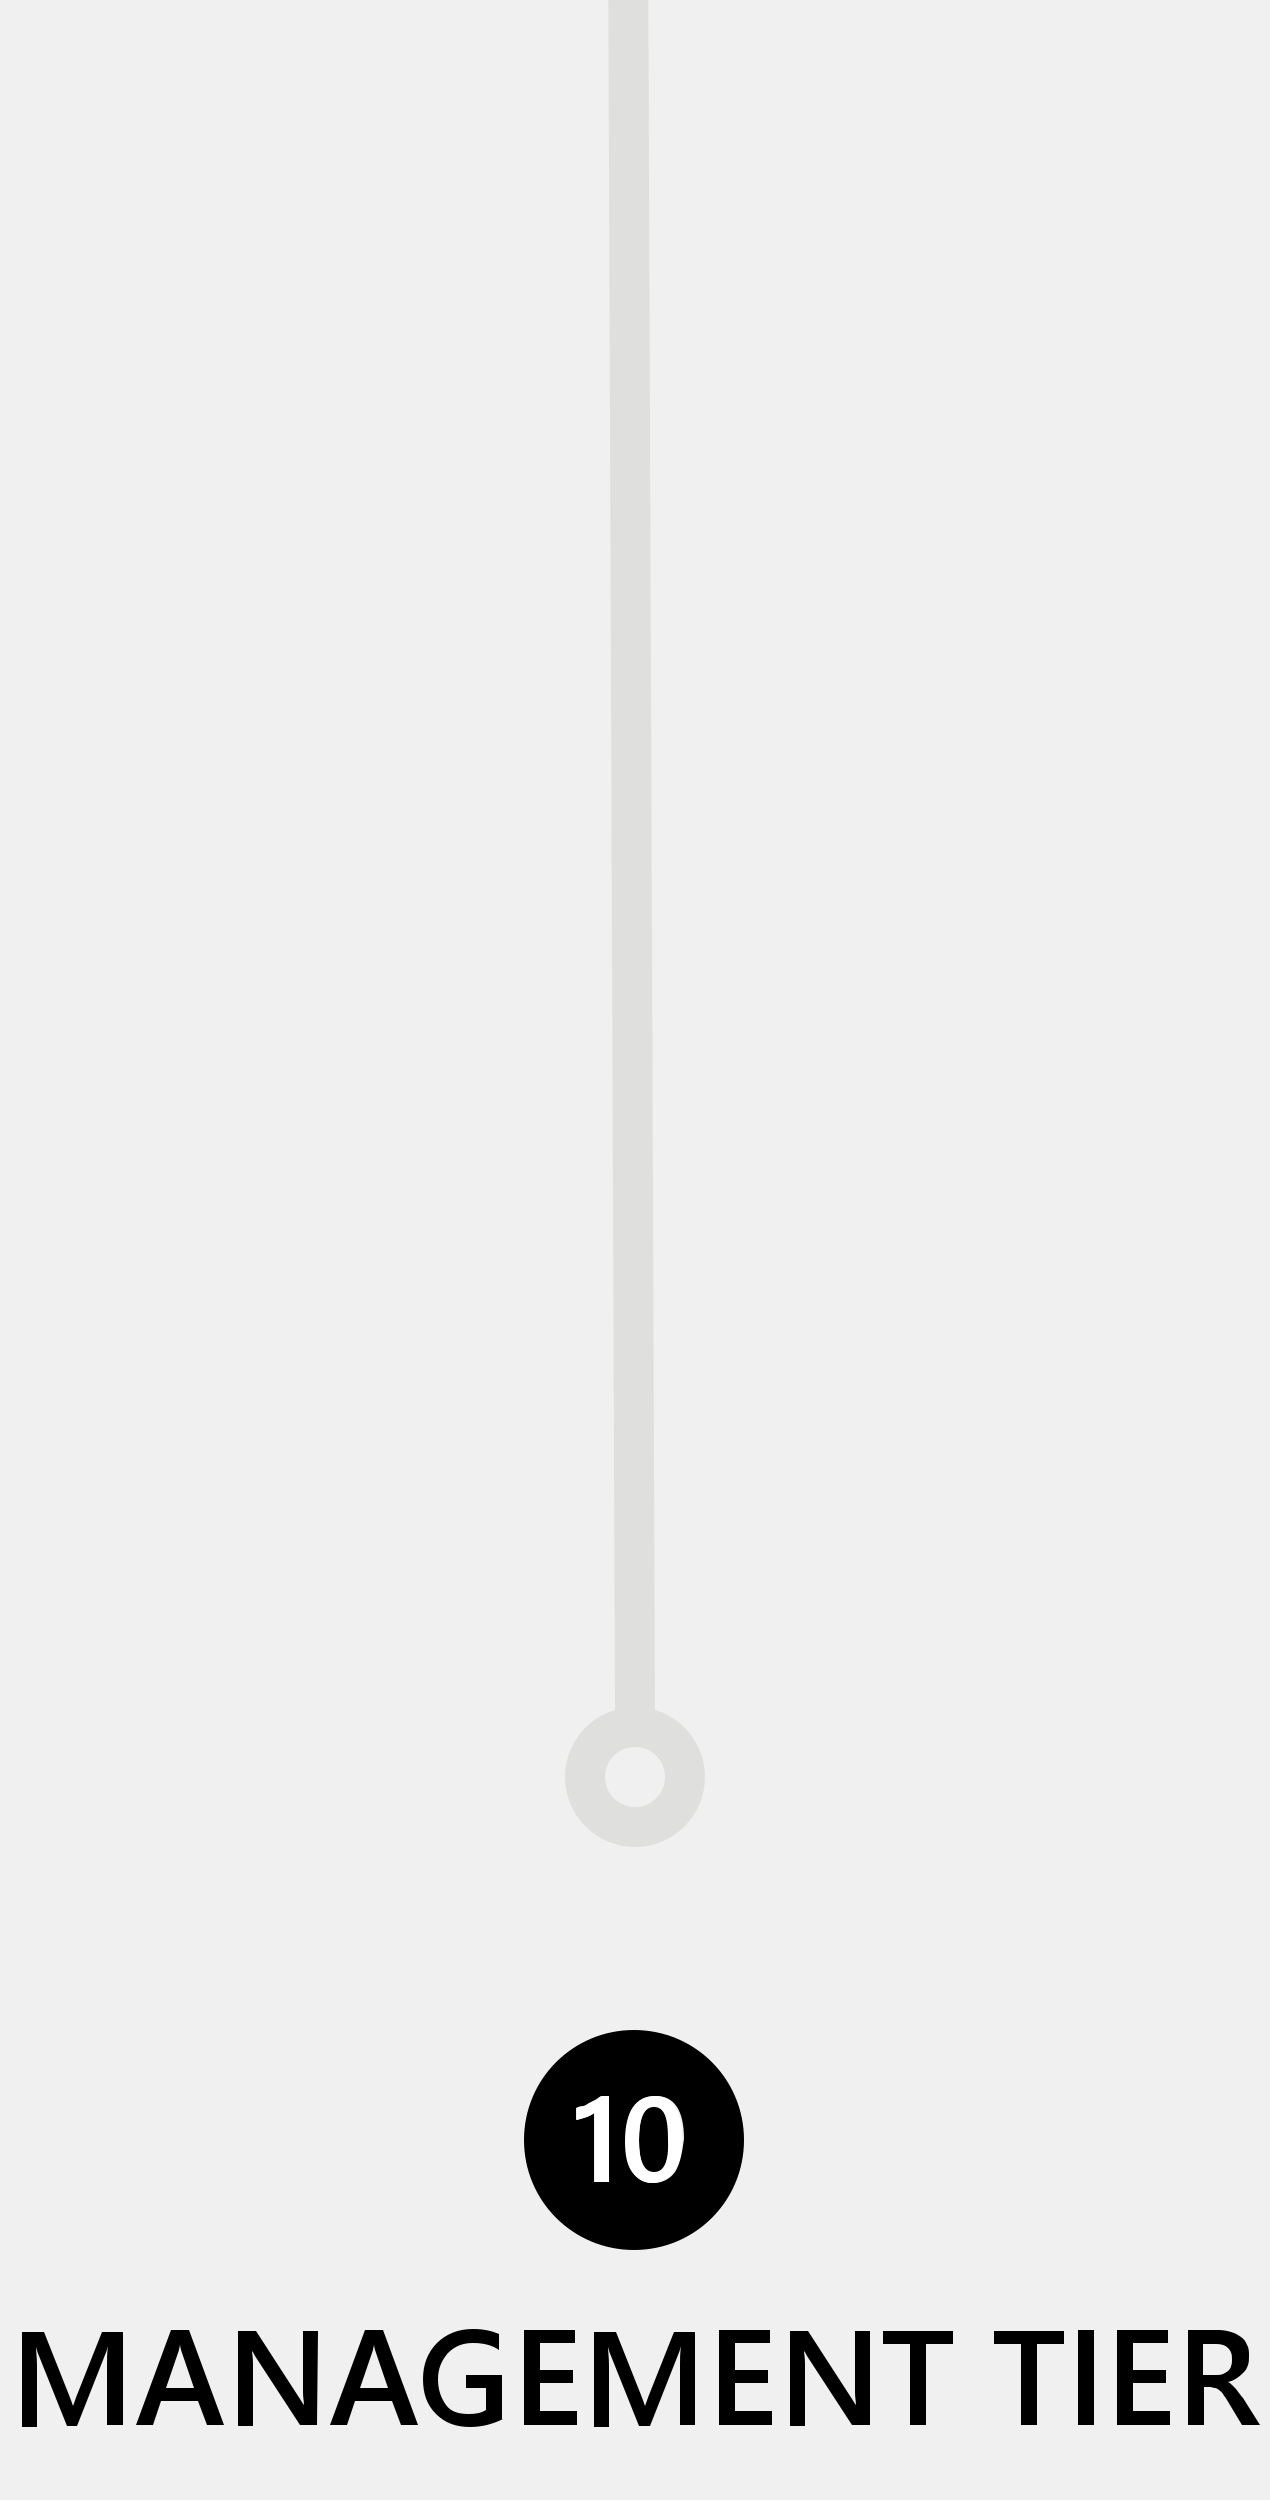
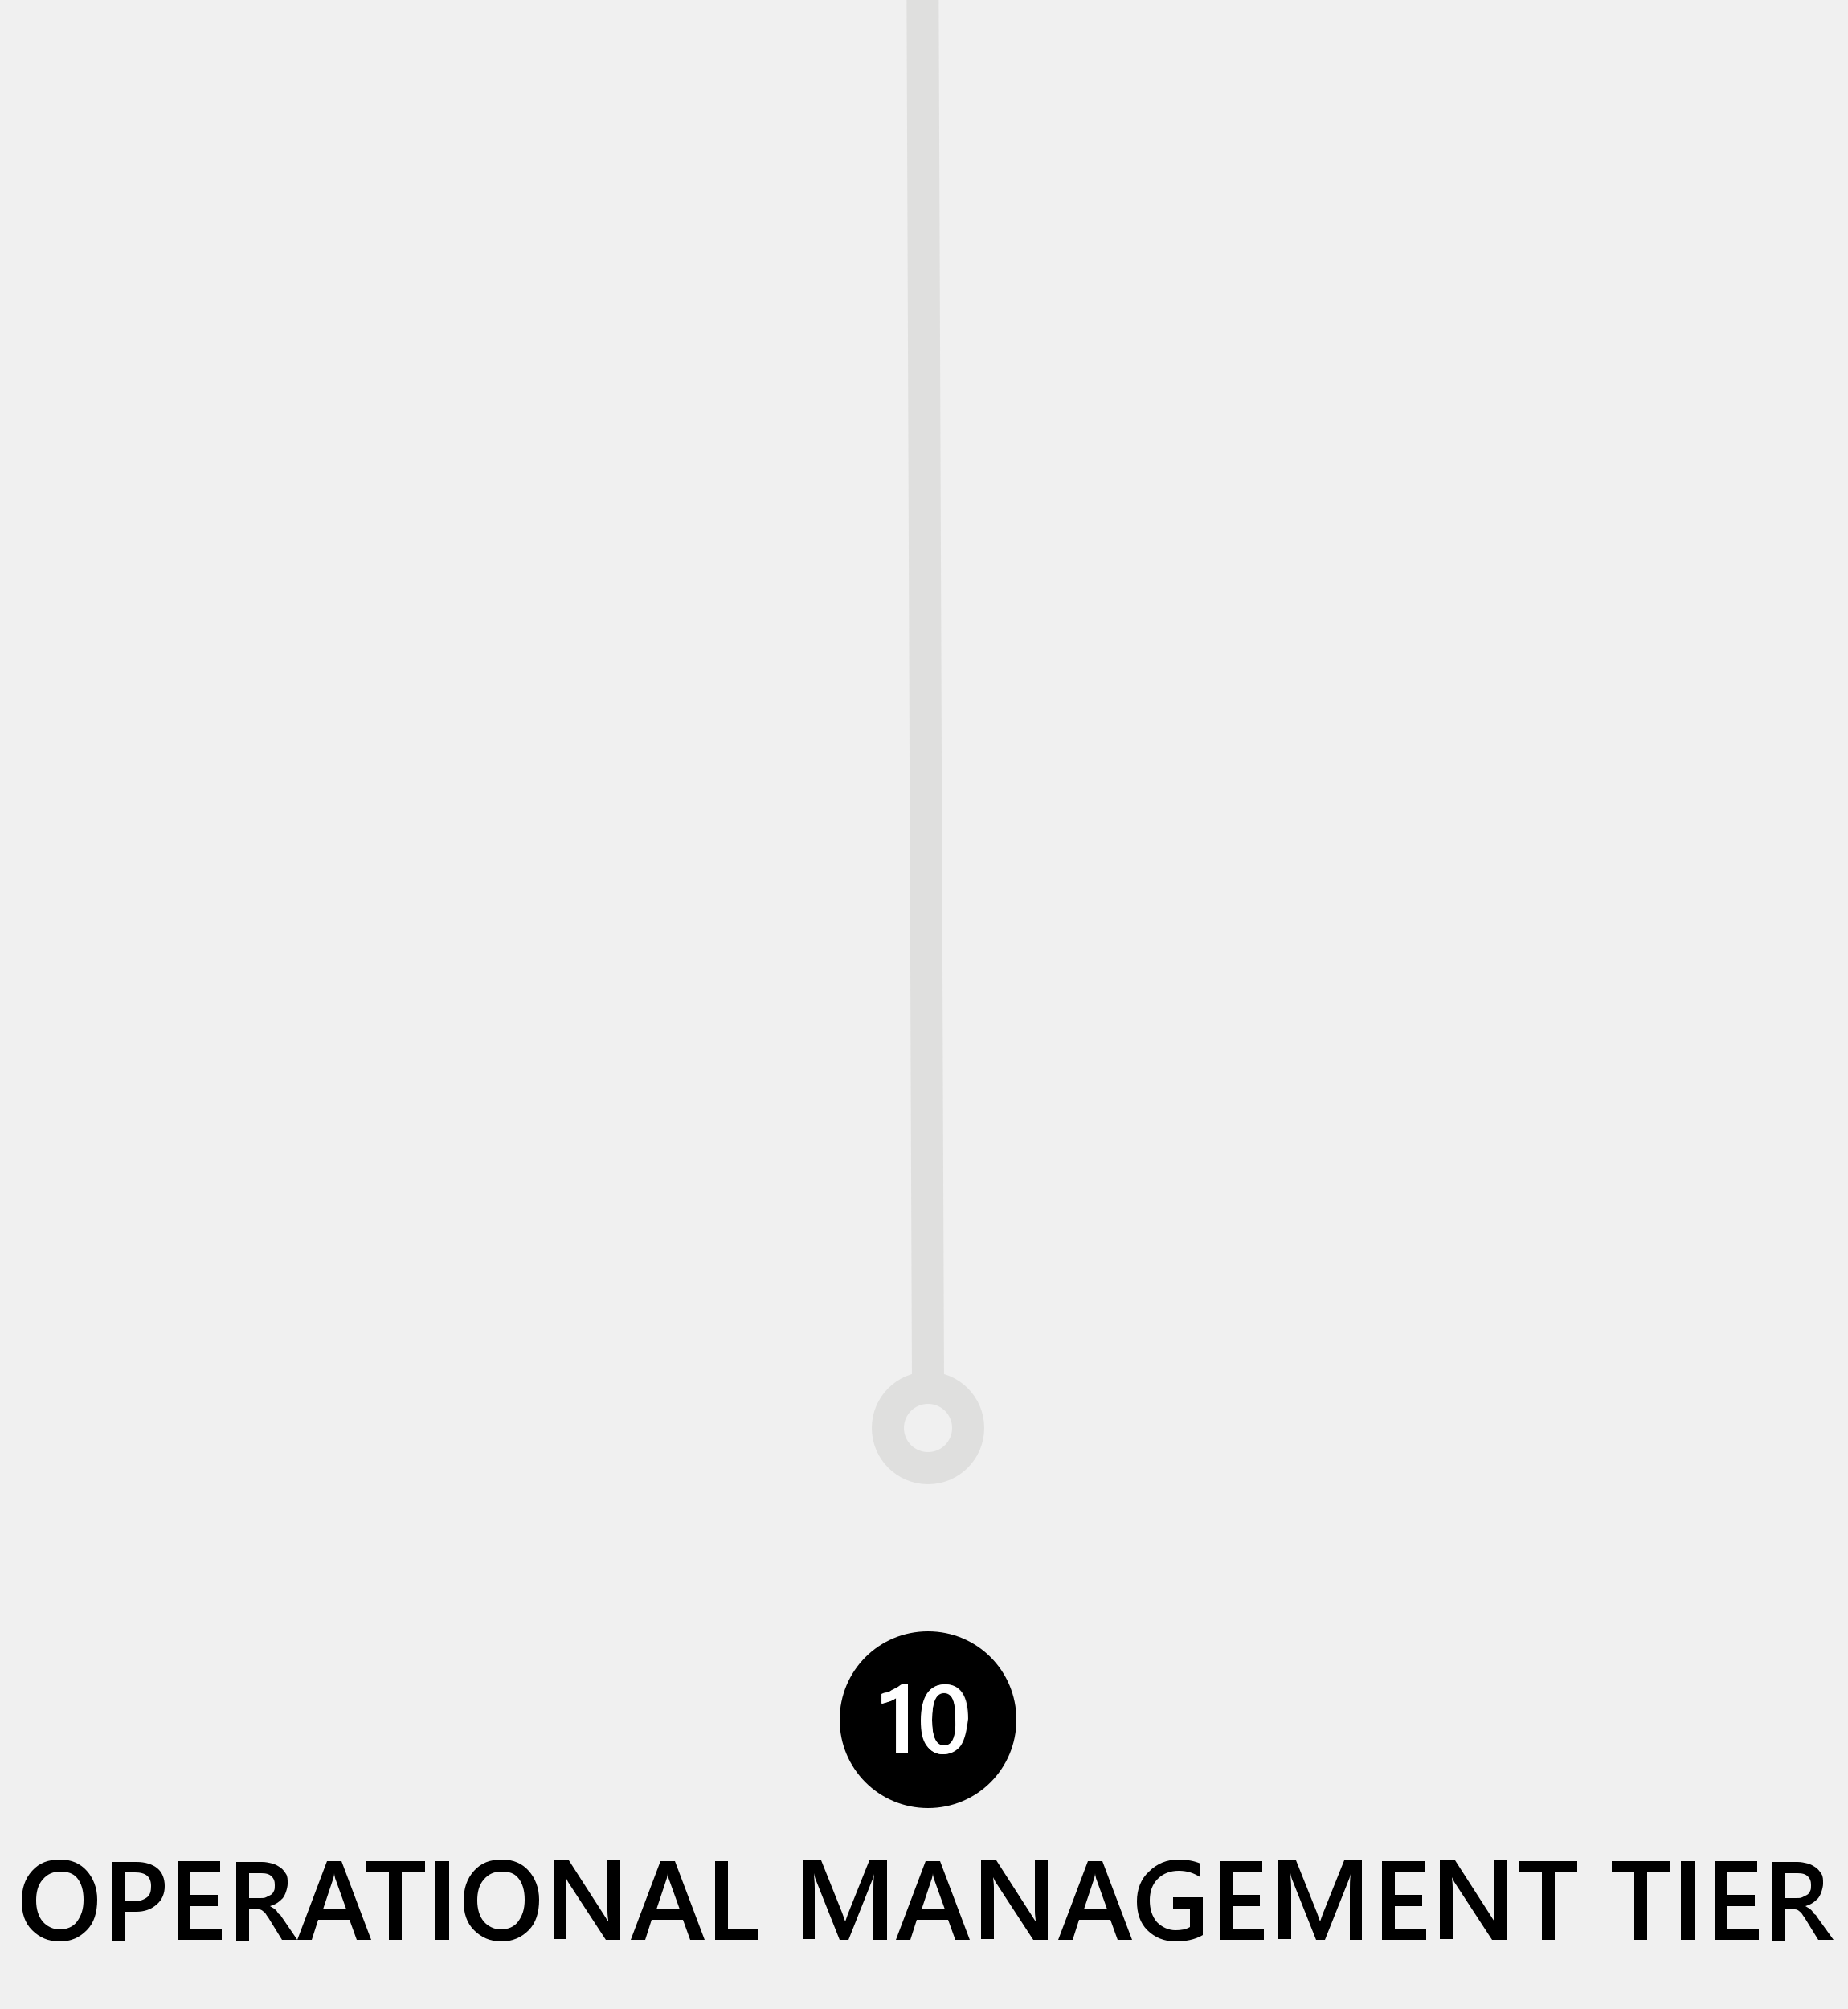
- <svg xmlns="http://www.w3.org/2000/svg" version="1.1" id="Layer_1" x="0px" y="0px" width="127px" height="250px" viewBox="0 0 127 250" style="enable-background:new 0 0 127 250;" xml:space="preserve">
+ <svg xmlns="http://www.w3.org/2000/svg" version="1.1" id="Layer_1" x="0px" y="0px" width="230px" height="250px" viewBox="0 0 230 250" style="enable-background:new 0 0 230 250;" xml:space="preserve">
  <g>
-     <line style="fill:none;stroke:#DFDFDE;stroke-width:4;stroke-linecap:round;stroke-linejoin:round;stroke-miterlimit:10;" x1="62.5" y1="-86.7" x2="63.5" y2="172.2" />
-     <circle style="fill:none;stroke:#DFDFDE;stroke-width:4;stroke-linecap:round;stroke-linejoin:round;stroke-miterlimit:10;" cx="63.5" cy="177.7" r="5" />
+     <line style="fill:none;stroke:#DFDFDE;stroke-width:4;stroke-linecap:round;stroke-linejoin:round;stroke-miterlimit:10;" x1="114.5" y1="-86.7" x2="115.5" y2="172.2" />
+     <circle style="fill:none;stroke:#DFDFDE;stroke-width:4;stroke-linecap:round;stroke-linejoin:round;stroke-miterlimit:10;" cx="115.5" cy="177.7" r="5" />
  </g>
  <g>
-     <path d="M12.3,242.5h-1.6v-6.1c0-0.5,0-1.1,0.1-1.8l0,0c-0.1,0.4-0.2,0.7-0.3,0.9l-2.8,7.1h-1l-2.8-7c-0.1-0.2-0.2-0.5-0.3-0.9l0,0   c0,0.4,0.1,1,0.1,1.9v6.1H2.2v-9.5h2.2l2.5,6.3c0.2,0.5,0.3,0.8,0.4,1.1l0,0c0.2-0.5,0.3-0.9,0.4-1.1l2.5-6.3h2.1   C12.3,233.2,12.3,242.5,12.3,242.5z" />
-     <path d="M22.4,242.5h-1.7l-0.9-2.4h-3.7l-0.8,2.4h-1.7l3.5-9.5h1.8L22.4,242.5z M19.4,238.8l-1.3-3.8c0-0.1-0.1-0.3-0.1-0.6l0,0   c0,0.3-0.1,0.4-0.1,0.6l-1.3,3.8H19.4z" />
-     <path d="M31.7,242.5H30l-4.5-6.9c-0.1-0.2-0.2-0.4-0.3-0.5l0,0c0,0.2,0.1,0.6,0.1,1.3v6.2h-1.5v-9.5h1.8l4.4,6.8   c0.2,0.3,0.3,0.5,0.4,0.6l0,0c0-0.3-0.1-0.7-0.1-1.3v-6.1h1.5L31.7,242.5L31.7,242.5z" />
-     <path d="M41.8,242.5h-1.7l-0.9-2.4h-3.7l-0.8,2.4H33l3.5-9.5h1.8L41.8,242.5z M38.8,238.8l-1.3-3.8c0-0.1-0.1-0.3-0.1-0.6l0,0   c0,0.3-0.1,0.4-0.1,0.6l-1.3,3.8H38.8z" />
-     <path d="M50.3,241.9c-1,0.5-2.1,0.8-3.3,0.8c-1.4,0-2.5-0.4-3.4-1.3c-0.9-0.9-1.3-2-1.3-3.5s0.5-2.7,1.4-3.6   c0.9-0.9,2.1-1.4,3.6-1.4c1.1,0,1.9,0.2,2.6,0.5v1.6c-0.7-0.5-1.6-0.7-2.6-0.7s-1.8,0.3-2.5,1c-0.6,0.7-1,1.5-1,2.6   s0.3,1.9,0.8,2.6s1.3,0.9,2.3,0.9c0.7,0,1.2-0.1,1.7-0.4v-2.2h-2v-1.3h3.6v4.4H50.3z" />
-     <path d="M57.7,242.5h-5.3V233h5.1v1.3H54v2.7h3.3v1.3H54v2.8h3.7V242.5z" />
-     <path d="M69.5,242.5H68v-6.1c0-0.5,0-1.1,0.1-1.8l0,0c-0.1,0.4-0.2,0.7-0.3,0.9l-2.8,7.1h-1.1l-2.8-7c-0.1-0.2-0.2-0.5-0.3-0.9l0,0   c0,0.4,0.1,1,0.1,1.9v6.1h-1.5v-9.5h2.2l2.5,6.3c0.2,0.5,0.3,0.8,0.4,1.1l0,0c0.2-0.5,0.3-0.9,0.4-1.1l2.5-6.3h2.1   C69.5,233.2,69.5,242.5,69.5,242.5z" />
-     <path d="M77.2,242.5h-5.3V233H77v1.3h-3.5v2.7h3.3v1.3h-3.3v2.8h3.7C77.2,241.1,77.2,242.5,77.2,242.5z" />
-     <path d="M86.9,242.5h-1.7l-4.5-6.9c-0.1-0.2-0.2-0.4-0.3-0.5l0,0c0,0.2,0.1,0.6,0.1,1.3v6.2H79v-9.5h1.8l4.4,6.8   c0.2,0.3,0.3,0.5,0.4,0.6l0,0c0-0.3-0.1-0.7-0.1-1.3v-6.1H87v9.4H86.9z" />
-     <path d="M95.3,234.4h-2.7v8.1H91v-8.1h-2.7v-1.3h7V234.4z" />
-     <path d="M106.4,234.4h-2.7v8.1h-1.6v-8.1h-2.7v-1.3h7C106.4,233.1,106.4,234.4,106.4,234.4z" />
-     <path d="M109.4,242.5h-1.6V233h1.6V242.5z" />
-     <path d="M117,242.5h-5.3V233h5.1v1.3h-3.5v2.7h3.3v1.3h-3.3v2.8h3.7C117,241.1,117,242.5,117,242.5z" />
-     <path d="M126,242.5h-1.8l-1.5-2.5c-0.1-0.2-0.3-0.4-0.4-0.6s-0.3-0.3-0.4-0.4s-0.3-0.2-0.4-0.2c-0.2,0-0.3-0.1-0.5-0.1h-0.6v3.8   h-1.6V233h3.1c0.4,0,0.9,0.1,1.2,0.2c0.4,0.1,0.7,0.3,1,0.5s0.5,0.5,0.6,0.8c0.2,0.3,0.2,0.7,0.2,1.1c0,0.3,0,0.6-0.1,0.9   c-0.1,0.3-0.2,0.5-0.4,0.7s-0.4,0.4-0.7,0.6c-0.3,0.2-0.5,0.3-0.9,0.4l0,0c0.2,0.1,0.3,0.2,0.4,0.3s0.2,0.2,0.4,0.4   c0.1,0.1,0.2,0.3,0.3,0.4s0.2,0.3,0.4,0.5L126,242.5z M120.3,234.4v3.1h1.3c0.2,0,0.5,0,0.7-0.1s0.4-0.2,0.5-0.3s0.3-0.3,0.3-0.5   c0.1-0.2,0.1-0.4,0.1-0.7c0-0.5-0.1-0.8-0.4-1.1s-0.7-0.4-1.2-0.4H120.3z" />
+     <path d="M117.5,210.7c-1,0-1.5,1.1-1.5,3.4c0,2.1,0.5,3.2,1.5,3.2s1.5-1.1,1.5-3.2C119,211.8,118.5,210.7,117.5,210.7z" />
+     <path d="M115.5,203c-6.1,0-11,4.9-11,11s4.9,11,11,11s11-4.9,11-11S121.6,203,115.5,203z M112.9,218.2h-1.4v-6.9   c-0.2,0.2-0.5,0.3-0.8,0.4c-0.3,0.1-0.6,0.2-1,0.3v-1.2c0.2-0.1,0.4-0.2,0.7-0.2c0.3,0,0.4-0.2,0.6-0.3s0.4-0.2,0.6-0.3   s0.4-0.3,0.6-0.4h0.6v8.6H112.9z M119.6,217.2c-0.5,0.7-1.3,1.1-2.2,1.1c-0.9,0-1.6-0.4-2-1.1s-0.7-1.7-0.7-3.1   c0-1.5,0.3-2.6,0.8-3.4s1.3-1.1,2.2-1.1c1.8,0,2.8,1.4,2.8,4.3C120.3,215.4,120.1,216.4,119.6,217.2z" />
+     <path style="fill:#FFFFFF;" d="M111.7,210c-0.2,0.1-0.4,0.2-0.6,0.3s-0.4,0.2-0.6,0.3s-0.4,0.2-0.7,0.2v1.2c0.4-0.1,0.7-0.2,1-0.3   c0.3-0.1,0.5-0.3,0.8-0.4v6.9h1.4v-8.6h-0.6C112.1,209.7,111.9,209.9,111.7,210z" />
+     <path style="fill:#FFFFFF;" d="M117.6,209.6c-1,0-1.7,0.4-2.2,1.1s-0.8,1.9-0.8,3.4c0,1.4,0.2,2.4,0.7,3.1s1.2,1.1,2,1.1   c0.9,0,1.7-0.4,2.2-1.1s0.8-1.8,0.8-3.3C120.3,211.1,119.4,209.6,117.6,209.6z M117.5,217.2c-1,0-1.5-1.1-1.5-3.2   c0-2.2,0.5-3.4,1.5-3.4s1.4,1.1,1.4,3.3C119,216.2,118.5,217.2,117.5,217.2z" />
  </g>
  <g>
-     <path d="M65.4,210.7c-1,0-1.5,1.1-1.5,3.4c0,2.1,0.5,3.2,1.5,3.2c1,0,1.5-1.1,1.5-3.2C66.9,211.8,66.4,210.7,65.4,210.7z" />
-     <path d="M63.4,203c-6.1,0-11,4.9-11,11s4.9,11,11,11s11-4.9,11-11S69.5,203,63.4,203z M60.8,218.2h-1.4v-6.9   c-0.2,0.2-0.5,0.3-0.8,0.4s-0.6,0.2-1,0.3v-1.2c0.2-0.1,0.4-0.2,0.7-0.2s0.4-0.2,0.6-0.3s0.4-0.2,0.6-0.3s0.4-0.3,0.6-0.4h0.6   V218.2z M67.5,217.2c-0.5,0.7-1.3,1.1-2.2,1.1c-0.9,0-1.6-0.4-2-1.1s-0.7-1.7-0.7-3.1c0-1.5,0.3-2.6,0.8-3.4s1.3-1.1,2.2-1.1   c1.8,0,2.8,1.4,2.8,4.3C68.2,215.4,68,216.4,67.5,217.2z" />
-     <path style="fill:#FFFFFF;" d="M59.6,210c-0.2,0.1-0.4,0.2-0.6,0.3s-0.4,0.2-0.6,0.3s-0.4,0.2-0.7,0.2v1.2c0.4-0.1,0.7-0.2,1-0.3   s0.5-0.3,0.8-0.4v6.9h1.4v-8.6h-0.6C60,209.7,59.8,209.9,59.6,210z" />
-     <path style="fill:#FFFFFF;" d="M65.5,209.6c-1,0-1.7,0.4-2.2,1.1s-0.8,1.9-0.8,3.4c0,1.4,0.2,2.4,0.7,3.1s1.2,1.1,2,1.1   c0.9,0,1.7-0.4,2.2-1.1s0.8-1.8,0.8-3.3C68.2,211.1,67.3,209.6,65.5,209.6z M65.4,217.2c-1,0-1.5-1.1-1.5-3.2   c0-2.2,0.5-3.4,1.5-3.4c1,0,1.4,1.1,1.4,3.3C66.9,216.2,66.4,217.2,65.4,217.2z" />
+     <path d="M7.4,241.6c-1.4,0-2.5-0.5-3.4-1.4s-1.3-2.1-1.3-3.6c0-1.6,0.4-2.8,1.3-3.8s2-1.4,3.5-1.4c1.4,0,2.5,0.5,3.3,1.4   s1.3,2.1,1.3,3.6c0,1.6-0.4,2.9-1.3,3.8S8.9,241.6,7.4,241.6z M7.5,232.9c-0.9,0-1.6,0.3-2.2,1s-0.8,1.6-0.8,2.6   c0,1.1,0.3,2,0.8,2.6s1.3,1,2.1,1c0.9,0,1.7-0.3,2.2-1s0.8-1.5,0.8-2.7c0-1.2-0.3-2.1-0.8-2.7S8.4,232.9,7.5,232.9z" />
+     <path d="M15.6,237.9v3.6H14v-9.8h3c1.1,0,2,0.3,2.6,0.8s0.9,1.3,0.9,2.2s-0.3,1.7-1,2.3s-1.5,0.9-2.6,0.9H15.6z M15.6,233v3.6h1.1   c0.7,0,1.2-0.2,1.6-0.5s0.5-0.8,0.5-1.4c0-1.2-0.7-1.7-2-1.7H15.6z" />
+     <path d="M27.6,241.4h-5.5v-9.8h5.3v1.4h-3.7v2.8h3.4v1.4h-3.4v2.9h3.9V241.4z" />
+     <path d="M37,241.4h-1.9l-1.6-2.6c-0.1-0.2-0.3-0.4-0.4-0.6c-0.1-0.2-0.3-0.3-0.4-0.4s-0.3-0.2-0.5-0.2s-0.3-0.1-0.6-0.1H31v4h-1.6   v-9.8h3.2c0.5,0,0.9,0.1,1.3,0.2s0.7,0.3,1,0.5c0.3,0.2,0.5,0.5,0.7,0.8c0.2,0.3,0.2,0.7,0.2,1.2c0,0.3-0.1,0.7-0.2,1   c-0.1,0.3-0.2,0.5-0.4,0.8c-0.2,0.2-0.4,0.4-0.7,0.6s-0.6,0.3-0.9,0.4v0c0.2,0.1,0.3,0.2,0.5,0.3c0.1,0.1,0.3,0.2,0.4,0.4   s0.2,0.3,0.4,0.4c0.1,0.2,0.2,0.3,0.4,0.6L37,241.4z M31,233v3.2h1.4c0.3,0,0.5,0,0.7-0.1s0.4-0.2,0.6-0.3s0.3-0.3,0.4-0.5   s0.1-0.4,0.1-0.7c0-0.5-0.1-0.8-0.4-1.1s-0.7-0.4-1.3-0.4H31z" />
+     <path d="M46.2,241.4h-1.8l-0.9-2.5h-3.9l-0.8,2.5H37l3.7-9.8h1.8L46.2,241.4z M43.1,237.6l-1.4-3.9c0-0.1-0.1-0.3-0.1-0.6h0   c0,0.3-0.1,0.5-0.1,0.6l-1.3,3.9H43.1z" />
+     <path d="M52.8,233H50v8.4h-1.6V233h-2.8v-1.4h7.3V233z" />
+     <path d="M55.9,241.4h-1.7v-9.8h1.7V241.4z" />
+     <path d="M62.4,241.6c-1.4,0-2.5-0.5-3.4-1.4s-1.3-2.1-1.3-3.6c0-1.6,0.4-2.8,1.3-3.8s2-1.4,3.5-1.4c1.4,0,2.5,0.5,3.3,1.4   s1.3,2.1,1.3,3.6c0,1.6-0.4,2.9-1.3,3.8S63.8,241.6,62.4,241.6z M62.4,232.9c-0.9,0-1.6,0.3-2.2,1s-0.8,1.6-0.8,2.6   c0,1.1,0.3,2,0.8,2.6s1.3,1,2.1,1c0.9,0,1.7-0.3,2.2-1s0.8-1.5,0.8-2.7c0-1.2-0.3-2.1-0.8-2.7S63.4,232.9,62.4,232.9z" />
+     <path d="M77.2,241.4h-1.8l-4.7-7.2c-0.1-0.2-0.2-0.4-0.3-0.6h0c0,0.2,0.1,0.7,0.1,1.3v6.4h-1.6v-9.8h1.9l4.5,7   c0.2,0.3,0.3,0.5,0.4,0.6h0c0-0.3-0.1-0.7-0.1-1.3v-6.3h1.6V241.4z" />
+     <path d="M87.7,241.4h-1.8l-0.9-2.5h-3.9l-0.8,2.5h-1.8l3.7-9.8H84L87.7,241.4z M84.6,237.6l-1.4-3.9c0-0.1-0.1-0.3-0.1-0.6h0   c0,0.3-0.1,0.5-0.1,0.6l-1.3,3.9H84.6z" />
+     <path d="M94.5,241.4H89v-9.8h1.6v8.4h3.8V241.4z" />
+     <path d="M110.3,241.4h-1.6v-6.3c0-0.5,0-1.2,0.1-1.9h0c-0.1,0.4-0.2,0.7-0.3,0.9l-2.9,7.3h-1.1l-2.9-7.3c-0.1-0.2-0.2-0.5-0.3-1h0   c0,0.4,0.1,1,0.1,1.9v6.3h-1.5v-9.8h2.3l2.6,6.5c0.2,0.5,0.3,0.9,0.4,1.1h0c0.2-0.5,0.3-0.9,0.4-1.1l2.6-6.5h2.2V241.4z" />
+     <path d="M120.7,241.4h-1.8l-0.9-2.5h-3.9l-0.8,2.5h-1.8l3.7-9.8h1.8L120.7,241.4z M117.6,237.6l-1.4-3.9c0-0.1-0.1-0.3-0.1-0.6h0   c0,0.3-0.1,0.5-0.1,0.6l-1.3,3.9H117.6z" />
+     <path d="M130.4,241.4h-1.8l-4.7-7.2c-0.1-0.2-0.2-0.4-0.3-0.6h0c0,0.2,0.1,0.7,0.1,1.3v6.4h-1.6v-9.8h1.9l4.5,7   c0.2,0.3,0.3,0.5,0.4,0.6h0c0-0.3-0.1-0.7-0.1-1.3v-6.3h1.6V241.4z" />
+     <path d="M140.9,241.4h-1.8l-0.9-2.5h-3.9l-0.8,2.5h-1.8l3.7-9.8h1.8L140.9,241.4z M137.8,237.6l-1.4-3.9c0-0.1-0.1-0.3-0.1-0.6h0   c0,0.3-0.1,0.5-0.1,0.6l-1.3,3.9H137.8z" />
+     <path d="M149.7,240.8c-1,0.6-2.2,0.8-3.4,0.8c-1.4,0-2.6-0.5-3.5-1.4s-1.3-2.1-1.3-3.6c0-1.5,0.5-2.8,1.5-3.7c1-1,2.2-1.5,3.7-1.5   c1.1,0,2,0.2,2.7,0.5v1.7c-0.8-0.5-1.6-0.8-2.7-0.8c-1,0-1.9,0.3-2.6,1c-0.7,0.7-1,1.6-1,2.7c0,1.1,0.3,2,0.9,2.7   c0.6,0.6,1.4,1,2.3,1c0.7,0,1.3-0.1,1.8-0.4v-2.3H146v-1.4h3.7V240.8z" />
+     <path d="M157.3,241.4h-5.5v-9.8h5.3v1.4h-3.7v2.8h3.4v1.4h-3.4v2.9h3.9V241.4z" />
+     <path d="M169.6,241.4H168v-6.3c0-0.5,0-1.2,0.1-1.9h0c-0.1,0.4-0.2,0.7-0.3,0.9l-2.9,7.3h-1.1l-2.9-7.3c-0.1-0.2-0.2-0.5-0.3-1h0   c0,0.4,0.1,1,0.1,1.9v6.3H159v-9.8h2.3l2.6,6.5c0.2,0.5,0.3,0.9,0.4,1.1h0c0.2-0.5,0.3-0.9,0.4-1.1l2.6-6.5h2.2V241.4z" />
+     <path d="M177.5,241.4H172v-9.8h5.3v1.4h-3.7v2.8h3.4v1.4h-3.4v2.9h3.9V241.4z" />
+     <path d="M187.5,241.4h-1.8l-4.7-7.2c-0.1-0.2-0.2-0.4-0.3-0.6h0c0,0.2,0.1,0.7,0.1,1.3v6.4h-1.6v-9.8h1.9l4.5,7   c0.2,0.3,0.3,0.5,0.4,0.6h0c0-0.3-0.1-0.7-0.1-1.3v-6.3h1.6V241.4z" />
+     <path d="M196.3,233h-2.8v8.4h-1.6V233H189v-1.4h7.3V233z" />
+     <path d="M207.8,233H205v8.4h-1.6V233h-2.8v-1.4h7.3V233z" />
+     <path d="M210.9,241.4h-1.7v-9.8h1.7V241.4z" />
+     <path d="M218.9,241.4h-5.5v-9.8h5.3v1.4H215v2.8h3.4v1.4H215v2.9h3.9V241.4z" />
+     <path d="M228.2,241.4h-1.9l-1.6-2.6c-0.1-0.2-0.3-0.4-0.4-0.6c-0.1-0.2-0.3-0.3-0.4-0.4c-0.1-0.1-0.3-0.2-0.5-0.2s-0.3-0.1-0.6-0.1   h-0.7v4h-1.6v-9.8h3.2c0.5,0,0.9,0.1,1.3,0.2s0.7,0.3,1,0.5c0.3,0.2,0.5,0.5,0.7,0.8c0.2,0.3,0.2,0.7,0.2,1.2c0,0.3-0.1,0.7-0.2,1   c-0.1,0.3-0.2,0.5-0.4,0.8c-0.2,0.2-0.4,0.4-0.7,0.6c-0.3,0.2-0.6,0.3-0.9,0.4v0c0.2,0.1,0.3,0.2,0.5,0.3c0.1,0.1,0.3,0.2,0.4,0.4   s0.2,0.3,0.4,0.4c0.1,0.2,0.2,0.3,0.4,0.6L228.2,241.4z M222.2,233v3.2h1.4c0.3,0,0.5,0,0.7-0.1c0.2-0.1,0.4-0.2,0.6-0.3   s0.3-0.3,0.4-0.5s0.1-0.4,0.1-0.7c0-0.5-0.1-0.8-0.4-1.1s-0.7-0.4-1.3-0.4H222.2z" />
  </g>
</svg>
